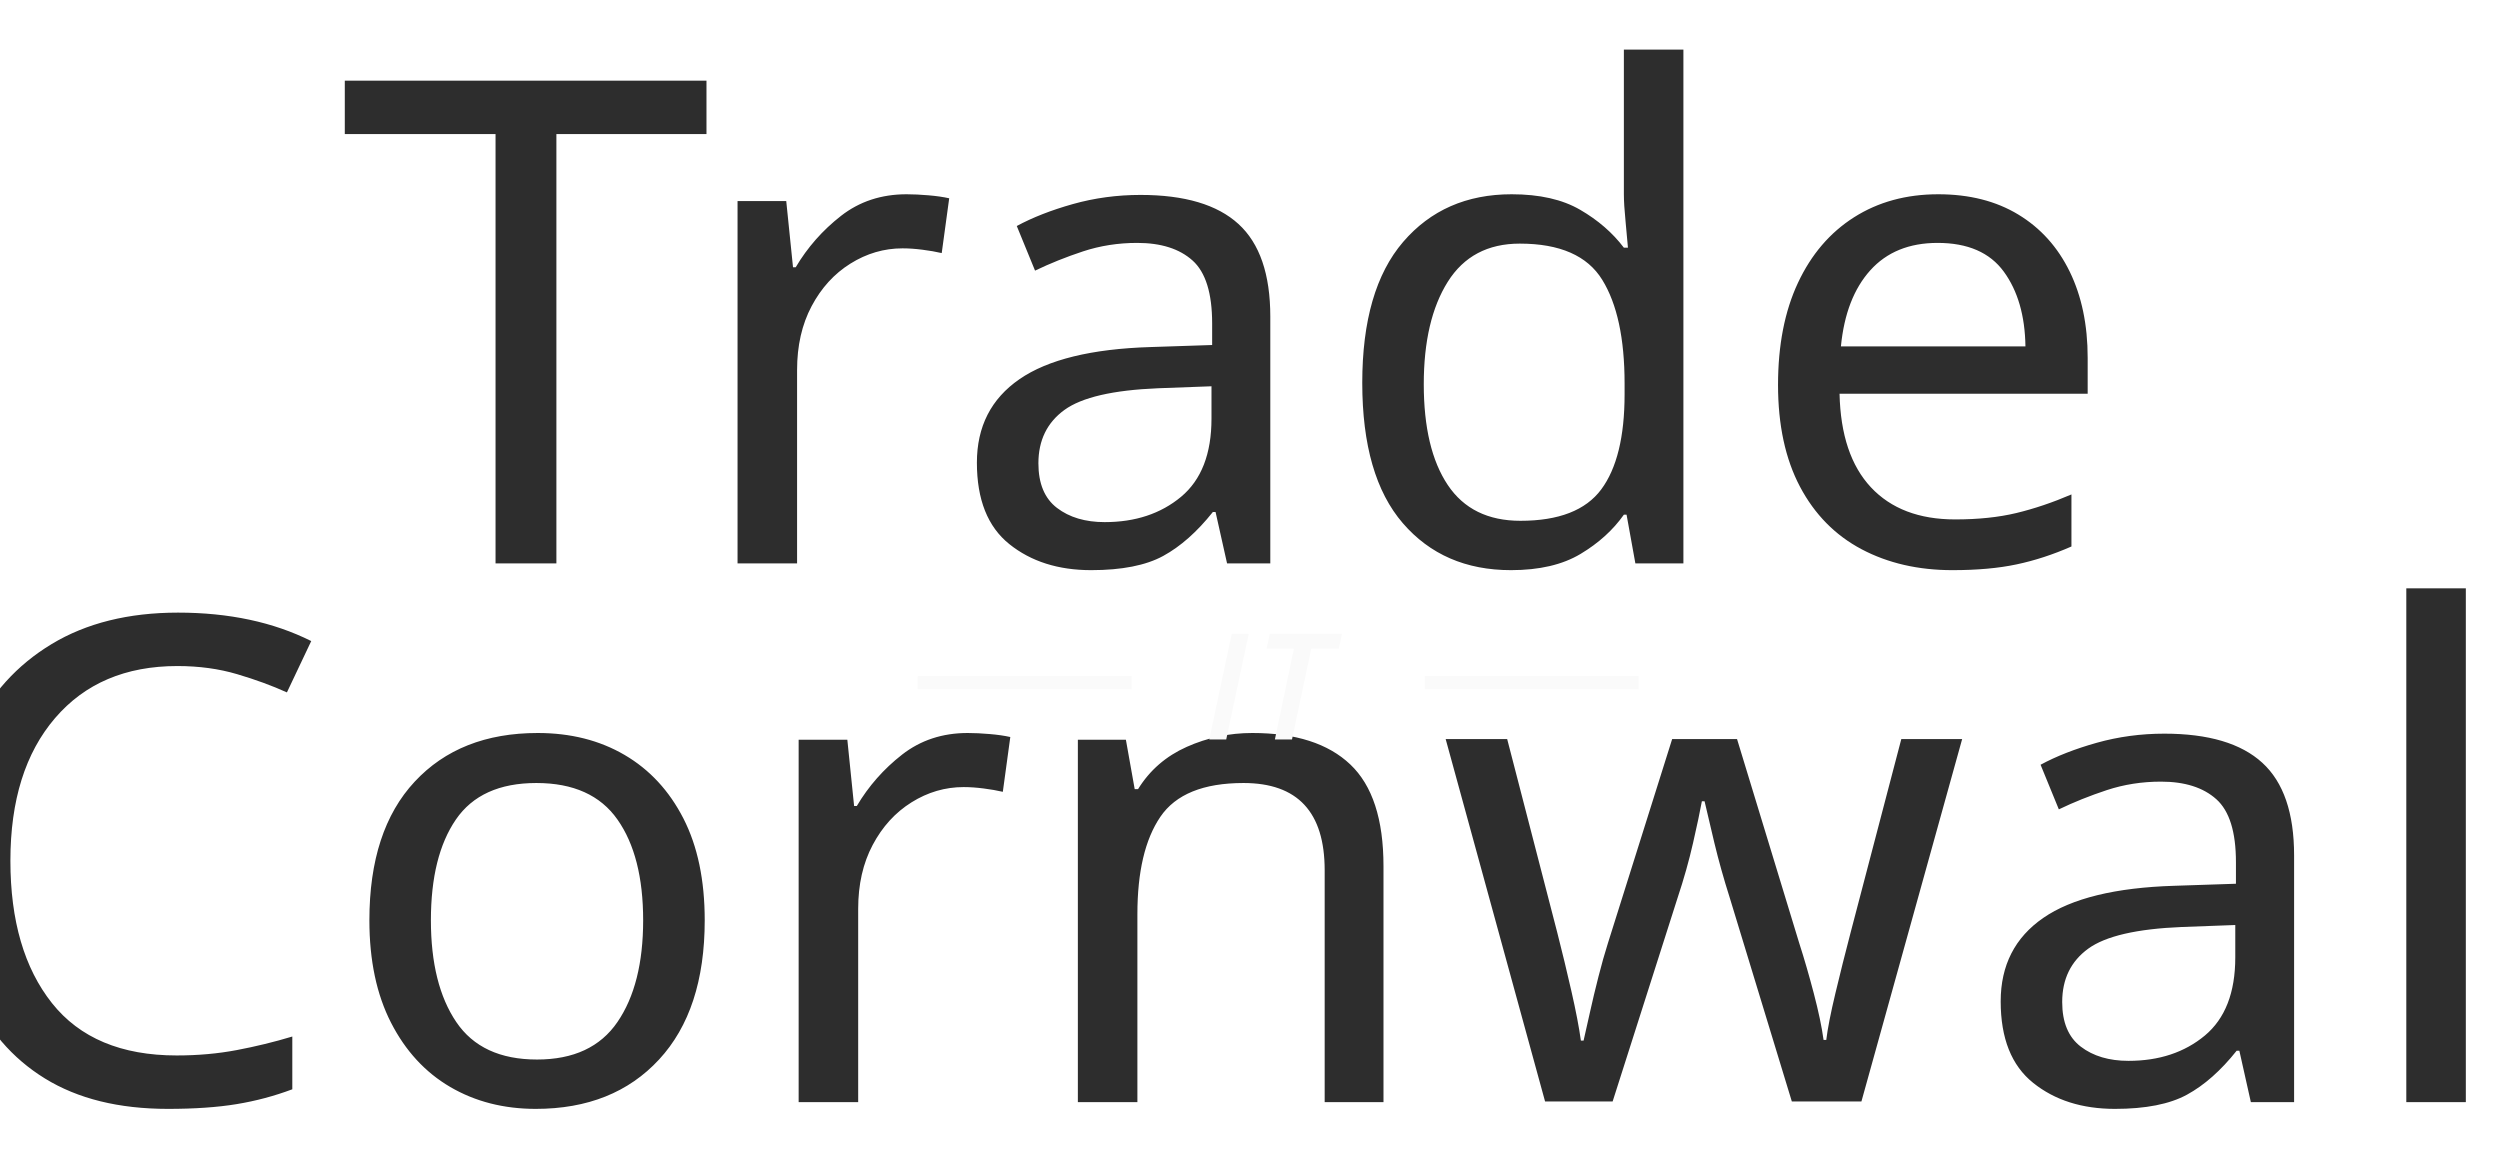
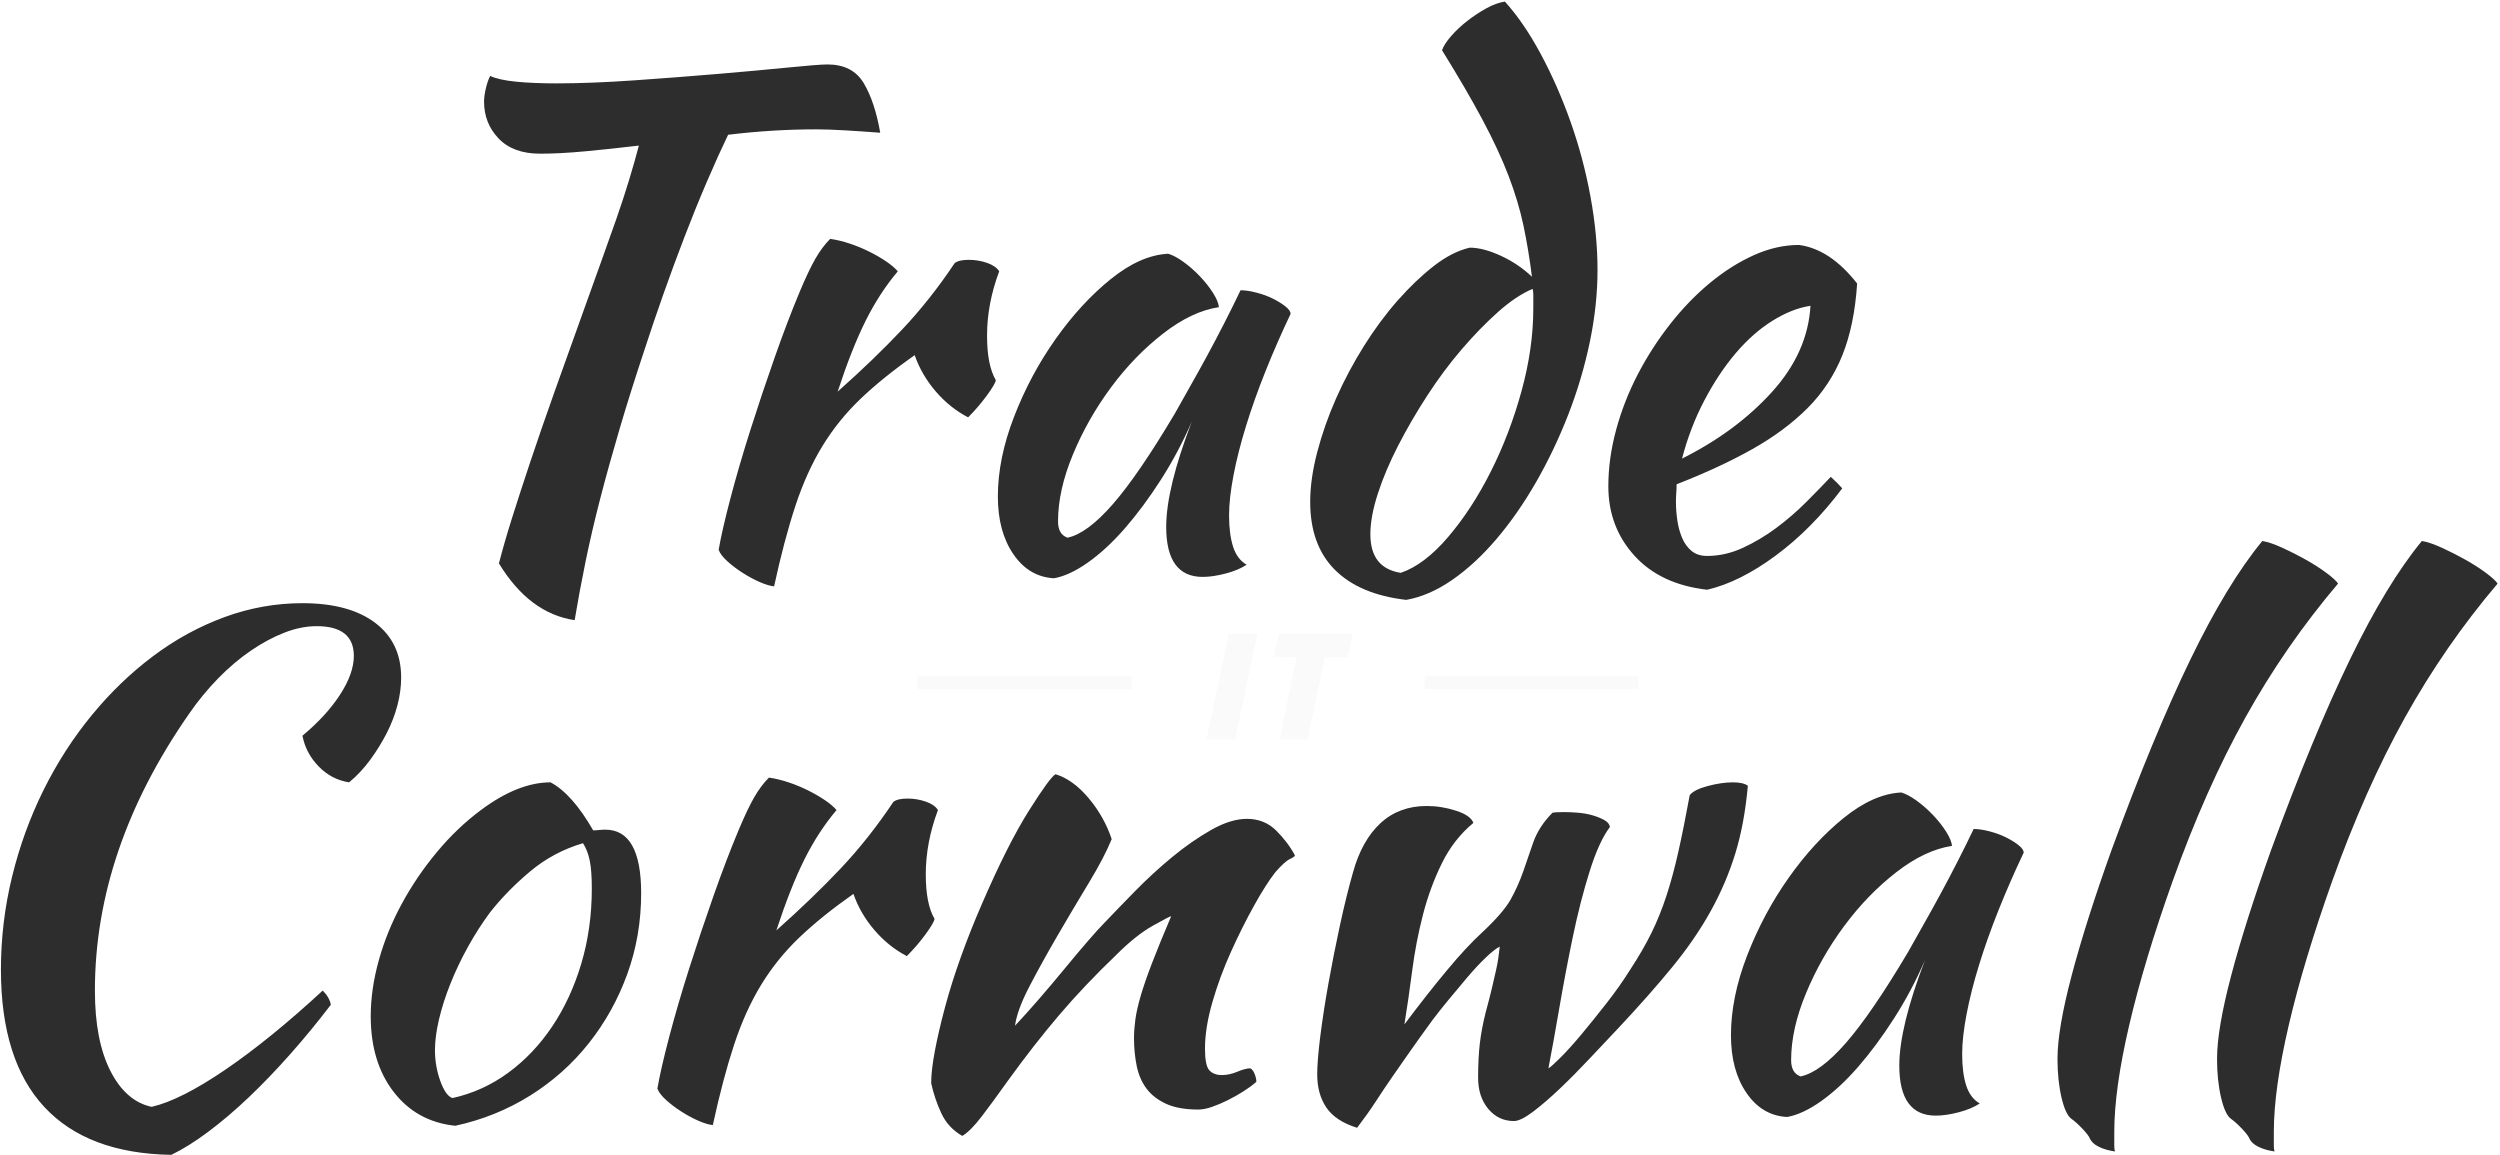
<svg xmlns="http://www.w3.org/2000/svg" width="710px" height="328px" viewBox="0 0 710 328" version="1.1">
  <defs />
  <g id="Style-Guide" stroke="none" stroke-width="1" fill="none" fill-rule="evenodd">
-     <g id="Group-3" transform="translate(-121, -277)">
-       <g id="Group-2-Copy" transform="translate(94, 229)">
-         <g id="Logo">
-           <g id="Logo-Copy-6">
-             <text id="Trade" font-family="KaushanScript-Regular, Kaushan Script" font-size="192" font-weight="normal" fill="#2D2D2D">
-               <tspan x="123" y="208">Trade</tspan>
-             </text>
-             <text id="Cornwall" font-family="KaushanScript-Regular, Kaushan Script" font-size="192" font-weight="normal" fill="#2D2D2D">
-               <tspan x="0" y="361">Cornwall</tspan>
-             </text>
-             <g id="Middle" transform="translate(288, 213)">
-               <text id="IT" font-family="OpenSans-ExtraboldItalic, Open Sans" font-size="42" font-style="italic" font-weight="600" letter-spacing="1.633" fill="#FAFAFA">
-                 <tspan x="81" y="45">IT</tspan>
-               </text>
-               <g id="Group" transform="translate(0, 27)" stroke="#FAFAFA" stroke-width="3.75" stroke-linecap="square">
-                 <path d="M145.5,1.875 L202.5,1.875" id="Right" />
-                 <path d="M1.5,1.875 L58.5,1.875" id="Left" />
-               </g>
-             </g>
-           </g>
-         </g>
-       </g>
+     <g id="Logo-Outlines">
+       <path d="M153.408,43.648 C148.288,43.648 144.352,42.208 141.6,39.328 C138.848,36.448 137.472,32.96 137.472,28.864 C137.472,27.84 137.632,26.624 137.952,25.216 C138.272,23.808 138.688,22.592 139.2,21.568 C140.864,22.336 143.328,22.88 146.592,23.2 C149.856,23.52 153.664,23.68 158.016,23.68 C164.544,23.68 171.936,23.392 180.192,22.816 C188.448,22.24 196.352,21.632 203.904,20.992 C211.456,20.352 218.112,19.744 223.872,19.168 C229.632,18.592 233.344,18.304 235.008,18.304 C239.744,18.304 243.168,20.064 245.28,23.584 C247.392,27.104 248.96,31.808 249.984,37.696 C246.656,37.44 243.36,37.216 240.096,37.024 C236.832,36.832 234.048,36.736 231.744,36.736 C227.648,36.736 223.52,36.864 219.36,37.12 C215.2,37.376 211.008,37.76 206.784,38.272 C204.992,41.984 203.008,46.368 200.832,51.424 C198.656,56.48 196.512,61.76 194.4,67.264 C192.288,72.768 190.272,78.24 188.352,83.68 C186.432,89.12 184.768,94.016 183.36,98.368 C180.544,106.816 178.08,114.624 175.968,121.792 C173.856,128.96 172,135.648 170.4,141.856 C168.8,148.064 167.424,153.984 166.272,159.616 C165.12,165.248 164.096,170.752 163.2,176.128 C154.624,174.848 147.456,169.472 141.696,160 C142.72,156.032 143.968,151.712 145.44,147.04 C146.912,142.368 148.64,137.056 150.624,131.104 C152.608,125.152 154.944,118.4 157.632,110.848 C160.32,103.296 163.392,94.72 166.848,85.12 C168.128,81.536 169.472,77.792 170.88,73.888 C172.288,69.984 173.664,66.112 175.008,62.272 C176.352,58.432 177.568,54.72 178.656,51.136 C179.744,47.552 180.672,44.288 181.44,41.344 C176.064,41.984 170.976,42.528 166.176,42.976 C161.376,43.424 157.12,43.648 153.408,43.648 L153.408,43.648 Z M204.096,156.16 C204.736,152.448 205.856,147.552 207.456,141.472 C209.056,135.392 210.944,128.928 213.12,122.08 C215.296,115.232 217.6,108.352 220.032,101.44 C222.464,94.528 224.832,88.32 227.136,82.816 C228.8,78.848 230.272,75.744 231.552,73.504 C232.832,71.264 234.24,69.376 235.776,67.84 C237.568,68.096 239.424,68.544 241.344,69.184 C243.264,69.824 245.12,70.592 246.912,71.488 C248.704,72.384 250.304,73.312 251.712,74.272 C253.12,75.232 254.208,76.16 254.976,77.056 C251.52,81.152 248.48,85.824 245.856,91.072 C243.232,96.32 240.576,103.04 237.888,111.232 C244.8,105.088 250.912,99.2 256.224,93.568 C261.536,87.936 266.496,81.664 271.104,74.752 C271.872,74.112 273.216,73.792 275.136,73.792 C276.928,73.792 278.656,74.08 280.32,74.656 C281.984,75.232 283.136,76.032 283.776,77.056 C281.472,83.2 280.32,89.28 280.32,95.296 C280.32,100.928 281.152,105.152 282.816,107.968 C282.688,108.736 281.824,110.208 280.224,112.384 C278.624,114.56 276.864,116.608 274.944,118.528 C271.488,116.736 268.416,114.272 265.728,111.136 C263.04,108 261.056,104.576 259.776,100.864 C253.76,105.088 248.64,109.216 244.416,113.248 C240.192,117.28 236.576,121.76 233.568,126.688 C230.56,131.616 228,137.28 225.888,143.68 C223.776,150.08 221.76,157.696 219.84,166.528 C218.688,166.4 217.312,165.984 215.712,165.28 C214.112,164.576 212.512,163.712 210.912,162.688 C209.312,161.664 207.872,160.576 206.592,159.424 C205.312,158.272 204.48,157.184 204.096,156.16 L204.096,156.16 Z M352.32,82.432 C353.6,82.432 355.104,82.656 356.832,83.104 C358.56,83.552 360.128,84.128 361.536,84.832 C362.944,85.536 364.128,86.272 365.088,87.04 C366.048,87.808 366.528,88.512 366.528,89.152 C363.968,94.528 361.6,99.936 359.424,105.376 C357.248,110.816 355.392,116.032 353.856,121.024 C352.32,126.016 351.136,130.688 350.304,135.04 C349.472,139.392 349.056,143.168 349.056,146.368 C349.056,149.952 349.44,152.928 350.208,155.296 C350.976,157.664 352.256,159.36 354.048,160.384 C352.512,161.408 350.528,162.24 348.096,162.88 C345.664,163.52 343.488,163.84 341.568,163.84 C334.656,163.84 331.2,159.104 331.2,149.632 C331.2,142.336 333.632,132.352 338.496,119.68 C335.936,125.568 332.992,131.104 329.664,136.288 C326.336,141.472 322.944,146.048 319.488,150.016 C316.032,153.984 312.544,157.216 309.024,159.712 C305.504,162.208 302.272,163.712 299.328,164.224 C294.592,163.968 290.752,161.696 287.808,157.408 C284.864,153.12 283.392,147.648 283.392,140.992 C283.392,133.824 284.928,126.272 288,118.336 C291.072,110.4 295.008,103.04 299.808,96.256 C304.608,89.472 309.824,83.808 315.456,79.264 C321.088,74.72 326.528,72.32 331.776,72.064 C333.056,72.448 334.496,73.216 336.096,74.368 C337.696,75.52 339.232,76.864 340.704,78.4 C342.176,79.936 343.424,81.504 344.448,83.104 C345.472,84.704 346.048,86.08 346.176,87.232 C341.056,88 335.776,90.496 330.336,94.72 C324.896,98.944 319.968,104.032 315.552,109.984 C311.136,115.936 307.52,122.304 304.704,129.088 C301.888,135.872 300.48,142.208 300.48,148.096 C300.48,150.528 301.376,152.064 303.168,152.704 C306.88,151.936 311.168,148.768 316.032,143.2 C320.896,137.632 326.784,129.024 333.696,117.376 C334.976,115.072 336.416,112.512 338.016,109.696 C339.616,106.88 341.248,103.936 342.912,100.864 C344.576,97.792 346.208,94.688 347.808,91.552 C349.408,88.416 350.912,85.376 352.32,82.432 L352.32,82.432 Z M417.408,70.336 C419.968,70.336 422.912,71.104 426.24,72.64 C429.568,74.176 432.512,76.16 435.072,78.592 C434.432,73.472 433.632,68.64 432.672,64.096 C431.712,59.552 430.304,54.848 428.448,49.984 C426.592,45.12 424.128,39.808 421.056,34.048 C417.984,28.288 414.144,21.696 409.536,14.272 C409.92,13.12 410.784,11.776 412.128,10.24 C413.472,8.704 415.008,7.264 416.736,5.92 C418.464,4.576 420.256,3.392 422.112,2.368 C423.968,1.344 425.728,0.704 427.392,0.448 C430.976,4.416 434.368,9.376 437.568,15.328 C440.768,21.28 443.584,27.68 446.016,34.528 C448.448,41.376 450.336,48.448 451.68,55.744 C453.024,63.04 453.696,70.016 453.696,76.672 C453.696,83.328 452.96,90.176 451.488,97.216 C450.016,104.256 447.968,111.136 445.344,117.856 C442.72,124.576 439.68,130.944 436.224,136.96 C432.768,142.976 429.024,148.352 424.992,153.088 C420.96,157.824 416.768,161.696 412.416,164.704 C408.064,167.712 403.712,169.6 399.36,170.368 C390.528,169.344 383.776,166.496 379.104,161.824 C374.432,157.152 372.096,150.72 372.096,142.528 C372.096,138.176 372.768,133.44 374.112,128.32 C375.456,123.2 377.248,118.112 379.488,113.056 C381.728,108 384.352,103.072 387.36,98.272 C390.368,93.472 393.568,89.152 396.96,85.312 C400.352,81.472 403.776,78.208 407.232,75.52 C410.688,72.832 414.08,71.104 417.408,70.336 L417.408,70.336 Z M397.824,162.688 C402.304,161.152 406.784,157.76 411.264,152.512 C415.744,147.264 419.776,141.088 423.36,133.984 C426.944,126.88 429.856,119.264 432.096,111.136 C434.336,103.008 435.456,95.168 435.456,87.616 L435.456,83.584 C435.456,83.072 435.392,82.56 435.264,82.048 C432.192,83.328 428.928,85.504 425.472,88.576 C422.016,91.648 418.56,95.2 415.104,99.232 C411.648,103.264 408.384,107.648 405.312,112.384 C402.24,117.12 399.488,121.856 397.056,126.592 C394.624,131.328 392.704,135.872 391.296,140.224 C389.888,144.576 389.184,148.416 389.184,151.744 C389.184,158.144 392.064,161.792 397.824,162.688 L397.824,162.688 Z M527.424,80.512 C526.912,88.448 525.504,95.264 523.2,100.96 C520.896,106.656 517.6,111.648 513.312,115.936 C509.024,120.224 503.808,124.096 497.664,127.552 C491.52,131.008 484.352,134.336 476.16,137.536 C476.16,138.304 476.128,139.104 476.064,139.936 C476,140.768 475.968,141.632 475.968,142.528 C475.968,144.192 476.096,145.92 476.352,147.712 C476.608,149.504 477.056,151.168 477.696,152.704 C478.336,154.24 479.232,155.488 480.384,156.448 C481.536,157.408 483.008,157.888 484.8,157.888 C488.256,157.888 491.648,157.12 494.976,155.584 C498.304,154.048 501.472,152.16 504.48,149.92 C507.488,147.68 510.304,145.248 512.928,142.624 C515.552,140 517.888,137.6 519.936,135.424 C521.216,136.576 522.304,137.664 523.2,138.688 C517.44,146.368 511.136,152.736 504.288,157.792 C497.44,162.848 490.944,166.08 484.8,167.488 C475.968,166.464 469.088,163.232 464.16,157.792 C459.232,152.352 456.768,145.792 456.768,138.112 C456.768,132.864 457.504,127.52 458.976,122.08 C460.448,116.64 462.496,111.392 465.12,106.336 C467.744,101.28 470.816,96.512 474.336,92.032 C477.856,87.552 481.632,83.648 485.664,80.32 C489.696,76.992 493.856,74.368 498.144,72.448 C502.432,70.528 506.688,69.568 510.912,69.568 C516.8,70.336 522.304,73.984 527.424,80.512 L527.424,80.512 Z M514.176,86.848 C510.72,87.36 507.136,88.768 503.424,91.072 C499.712,93.376 496.224,96.448 492.96,100.288 C489.696,104.128 486.72,108.608 484.032,113.728 C481.344,118.848 479.232,124.352 477.696,130.24 C487.936,125.12 496.448,118.816 503.232,111.328 C510.016,103.84 513.664,95.68 514.176,86.848 L514.176,86.848 Z" id="Trade" fill="#2D2D2D" />
+       <path d="M0.264,275.368 C0.264,266.408 1.32,257.608 3.432,248.968 C5.544,240.328 8.52,232.136 12.36,224.392 C16.2,216.648 20.776,209.544 26.088,203.08 C31.4,196.616 37.224,191.016 43.56,186.28 C49.896,181.544 56.648,177.864 63.816,175.24 C70.984,172.616 78.344,171.304 85.896,171.304 C94.728,171.304 101.608,173.16 106.536,176.872 C111.464,180.584 113.928,185.768 113.928,192.424 C113.928,194.984 113.576,197.608 112.872,200.296 C112.168,202.984 111.144,205.64 109.8,208.264 C108.456,210.888 106.888,213.416 105.096,215.848 C103.304,218.28 101.32,220.392 99.144,222.184 C95.816,221.672 92.936,220.168 90.504,217.672 C88.072,215.176 86.536,212.264 85.896,208.936 C90.376,205.224 93.928,201.352 96.552,197.32 C99.176,193.288 100.488,189.608 100.488,186.28 C100.488,180.648 96.968,177.832 89.928,177.832 C86.984,177.832 83.944,178.44 80.808,179.656 C77.672,180.872 74.504,182.568 71.304,184.744 C68.104,186.92 65,189.544 61.992,192.616 C58.984,195.688 56.2,199.08 53.64,202.792 C35.848,228.392 26.952,254.568 26.952,281.32 C26.952,290.792 28.424,298.408 31.368,304.168 C34.312,309.928 38.216,313.32 43.08,314.344 C48.584,313.064 55.56,309.544 64.008,303.784 C72.456,298.024 81.672,290.536 91.656,281.32 C92.936,282.6 93.704,283.944 93.96,285.352 C90.248,290.216 86.408,294.888 82.44,299.368 C78.472,303.848 74.536,307.944 70.632,311.656 C66.728,315.368 62.888,318.632 59.112,321.448 C55.336,324.264 51.848,326.44 48.648,327.976 C32.776,327.72 20.744,323.176 12.552,314.344 C4.36,305.512 0.264,292.52 0.264,275.368 L0.264,275.368 Z M129.288,319.72 C121.992,318.952 116.168,315.752 111.816,310.12 C107.464,304.488 105.288,297.32 105.288,288.616 C105.288,283.496 106.056,278.184 107.592,272.68 C109.128,267.176 111.304,261.832 114.12,256.648 C116.936,251.464 120.264,246.568 124.104,241.96 C127.944,237.352 132.104,233.384 136.584,230.056 C143.624,224.808 150.216,222.184 156.36,222.184 C160.456,224.36 164.488,228.904 168.456,235.816 C169.096,235.816 169.672,235.784 170.184,235.72 C170.696,235.656 171.272,235.624 171.912,235.624 C178.696,235.624 182.088,241.64 182.088,253.672 C182.088,261.736 180.776,269.384 178.152,276.616 C175.528,283.848 171.88,290.408 167.208,296.296 C162.536,302.184 156.968,307.144 150.504,311.176 C144.04,315.208 136.968,318.056 129.288,319.72 L129.288,319.72 Z M139.08,259.24 C136.904,262.184 134.856,265.384 132.936,268.84 C131.016,272.296 129.352,275.784 127.944,279.304 C126.536,282.824 125.448,286.216 124.68,289.48 C123.912,292.744 123.528,295.656 123.528,298.216 C123.528,301.288 124.04,304.232 125.064,307.048 C126.088,309.864 127.24,311.464 128.52,311.848 C134.28,310.568 139.56,308.168 144.36,304.648 C149.16,301.128 153.32,296.744 156.84,291.496 C160.36,286.248 163.112,280.296 165.096,273.64 C167.08,266.984 168.072,259.88 168.072,252.328 C168.072,249 167.88,246.376 167.496,244.456 C167.112,242.536 166.472,240.872 165.576,239.464 C159.944,241.128 154.92,243.816 150.504,247.528 C146.088,251.24 142.28,255.144 139.08,259.24 L139.08,259.24 Z M186.696,309.16 C187.336,305.448 188.456,300.552 190.056,294.472 C191.656,288.392 193.544,281.928 195.72,275.08 C197.896,268.232 200.2,261.352 202.632,254.44 C205.064,247.528 207.432,241.32 209.736,235.816 C211.4,231.848 212.872,228.744 214.152,226.504 C215.432,224.264 216.84,222.376 218.376,220.84 C220.168,221.096 222.024,221.544 223.944,222.184 C225.864,222.824 227.72,223.592 229.512,224.488 C231.304,225.384 232.904,226.312 234.312,227.272 C235.72,228.232 236.808,229.16 237.576,230.056 C234.12,234.152 231.08,238.824 228.456,244.072 C225.832,249.32 223.176,256.04 220.488,264.232 C227.4,258.088 233.512,252.2 238.824,246.568 C244.136,240.936 249.096,234.664 253.704,227.752 C254.472,227.112 255.816,226.792 257.736,226.792 C259.528,226.792 261.256,227.08 262.92,227.656 C264.584,228.232 265.736,229.032 266.376,230.056 C264.072,236.2 262.92,242.28 262.92,248.296 C262.92,253.928 263.752,258.152 265.416,260.968 C265.288,261.736 264.424,263.208 262.824,265.384 C261.224,267.56 259.464,269.608 257.544,271.528 C254.088,269.736 251.016,267.272 248.328,264.136 C245.64,261 243.656,257.576 242.376,253.864 C236.36,258.088 231.24,262.216 227.016,266.248 C222.792,270.28 219.176,274.76 216.168,279.688 C213.16,284.616 210.6,290.28 208.488,296.68 C206.376,303.08 204.36,310.696 202.44,319.528 C201.288,319.4 199.912,318.984 198.312,318.28 C196.712,317.576 195.112,316.712 193.512,315.688 C191.912,314.664 190.472,313.576 189.192,312.424 C187.912,311.272 187.08,310.184 186.696,309.16 L186.696,309.16 Z M299.784,219.88 C303.112,220.904 306.248,223.176 309.192,226.696 C312.136,230.216 314.312,234.088 315.72,238.312 C314.312,241.768 312.136,245.928 309.192,250.792 C306.248,255.656 303.304,260.616 300.36,265.672 C297.416,270.728 294.76,275.528 292.392,280.072 C290.024,284.616 288.648,288.36 288.264,291.304 C290.312,289.128 292.584,286.6 295.08,283.72 C297.576,280.84 300.008,277.96 302.376,275.08 C304.744,272.2 306.952,269.576 309,267.208 C311.048,264.84 312.648,263.08 313.8,261.928 C316.232,259.368 319.112,256.392 322.44,253 C325.768,249.608 329.256,246.408 332.904,243.4 C336.552,240.392 340.232,237.832 343.944,235.72 C347.656,233.608 351.048,232.552 354.12,232.552 C357.448,232.552 360.232,233.672 362.472,235.912 C364.712,238.152 366.472,240.488 367.752,242.92 C367.752,243.176 367.272,243.528 366.312,243.976 C365.352,244.424 363.976,245.672 362.184,247.72 C360.392,250.024 358.376,253.192 356.136,257.224 C353.896,261.256 351.72,265.608 349.608,270.28 C347.496,274.952 345.736,279.72 344.328,284.584 C342.92,289.448 342.216,293.864 342.216,297.832 C342.216,301.032 342.632,303.08 343.464,303.976 C344.296,304.872 345.48,305.32 347.016,305.32 C348.424,305.32 349.896,305 351.432,304.36 C352.968,303.72 354.184,303.4 355.08,303.4 C355.592,303.656 356.008,304.2 356.328,305.032 C356.648,305.864 356.808,306.6 356.808,307.24 C355.784,308.136 354.568,309.032 353.16,309.928 C351.752,310.824 350.28,311.656 348.744,312.424 C347.208,313.192 345.704,313.832 344.232,314.344 C342.76,314.856 341.448,315.112 340.296,315.112 C336.584,315.112 333.544,314.568 331.176,313.48 C328.808,312.392 326.952,310.952 325.608,309.16 C324.264,307.368 323.336,305.224 322.824,302.728 C322.312,300.232 322.056,297.576 322.056,294.76 C322.056,293.224 322.184,291.496 322.44,289.576 C322.696,287.656 323.208,285.384 323.976,282.76 C324.744,280.136 325.832,277 327.24,273.352 C328.648,269.704 330.44,265.32 332.616,260.2 C332.36,260.2 330.632,261.096 327.432,262.888 C324.232,264.68 320.776,267.432 317.064,271.144 C311.048,276.904 305.64,282.6 300.84,288.232 C296.04,293.864 291.144,300.136 286.152,307.048 C283.336,311.016 280.872,314.376 278.76,317.128 C276.648,319.88 274.824,321.704 273.288,322.6 C270.6,321.064 268.616,318.92 267.336,316.168 C266.056,313.416 265.096,310.568 264.456,307.624 C264.456,305.192 264.808,302.12 265.512,298.408 C266.216,294.696 267.176,290.568 268.392,286.024 C269.608,281.48 271.112,276.712 272.904,271.72 C274.696,266.728 276.68,261.736 278.856,256.744 C283.72,245.48 288.168,236.648 292.2,230.248 C296.232,223.848 298.76,220.392 299.784,219.88 L299.784,219.88 Z M374.088,305.128 C374.088,302.568 374.376,298.984 374.952,294.376 C375.528,289.768 376.296,284.776 377.256,279.4 C378.216,274.024 379.304,268.52 380.52,262.888 C381.736,257.256 382.984,252.2 384.264,247.72 C385.928,241.704 388.52,237.064 392.04,233.8 C395.56,230.536 399.944,228.904 405.192,228.904 C408.008,228.904 410.792,229.352 413.544,230.248 C416.296,231.144 417.928,232.296 418.44,233.704 C414.728,236.776 411.752,240.584 409.512,245.128 C407.272,249.672 405.48,254.536 404.136,259.72 C402.792,264.904 401.768,270.216 401.064,275.656 C400.36,281.096 399.624,286.184 398.856,290.92 C403.08,285.288 407.08,280.2 410.856,275.656 C414.632,271.112 417.992,267.496 420.936,264.808 C424.904,261.096 427.592,257.992 429,255.496 C430.408,253 431.624,250.28 432.648,247.336 C433.416,245.032 434.344,242.344 435.432,239.272 C436.52,236.2 438.344,233.384 440.904,230.824 C441.416,230.696 442.504,230.632 444.168,230.632 C445.448,230.632 446.824,230.696 448.296,230.824 C449.768,230.952 451.144,231.208 452.424,231.592 C453.704,231.976 454.792,232.424 455.688,232.936 C456.584,233.448 457.096,234.088 457.224,234.856 C455.176,237.544 453.256,241.736 451.464,247.432 C449.672,253.128 448.072,259.368 446.664,266.152 C445.256,272.936 443.976,279.688 442.824,286.408 C441.672,293.128 440.648,298.792 439.752,303.4 C440.264,303.144 441.416,302.12 443.208,300.328 C445,298.536 447.016,296.296 449.256,293.608 C451.496,290.92 453.864,287.976 456.36,284.776 C458.856,281.576 461.064,278.44 462.984,275.368 C465.416,271.656 467.432,268.168 469.032,264.904 C470.632,261.64 472.04,258.152 473.256,254.44 C474.472,250.728 475.592,246.6 476.616,242.056 C477.64,237.512 478.728,232.104 479.88,225.832 C480.648,224.808 482.344,223.944 484.968,223.24 C487.592,222.536 489.992,222.184 492.168,222.184 C494.088,222.184 495.496,222.504 496.392,223.144 C495.752,230.312 494.568,236.712 492.84,242.344 C491.112,247.976 488.776,253.448 485.832,258.76 C482.888,264.072 479.24,269.384 474.888,274.696 C470.536,280.008 465.416,285.8 459.528,292.072 C457.096,294.632 454.44,297.448 451.56,300.52 C448.68,303.592 445.864,306.44 443.112,309.064 C440.36,311.688 437.8,313.896 435.432,315.688 C433.064,317.48 431.24,318.376 429.96,318.376 C427.016,318.376 424.584,317.224 422.664,314.92 C420.744,312.616 419.784,309.672 419.784,306.088 C419.784,302.376 419.944,299.144 420.264,296.392 C420.584,293.64 421.128,290.728 421.896,287.656 C422.664,284.84 423.272,282.472 423.72,280.552 C424.168,278.632 424.552,276.968 424.872,275.56 C425.192,274.152 425.416,272.936 425.544,271.912 C425.672,270.888 425.8,269.864 425.928,268.84 C424.904,269.352 423.56,270.408 421.896,272.008 C420.232,273.608 418.504,275.464 416.712,277.576 C414.92,279.688 413.128,281.832 411.336,284.008 C409.544,286.184 408.072,288.04 406.92,289.576 C404.488,292.904 402.376,295.848 400.584,298.408 C398.792,300.968 397.096,303.4 395.496,305.704 C393.896,308.008 392.328,310.344 390.792,312.712 C389.256,315.08 387.464,317.608 385.416,320.296 C381.32,319.016 378.408,317.096 376.68,314.536 C374.952,311.976 374.088,308.84 374.088,305.128 L374.088,305.128 Z M560.52,235.432 C561.8,235.432 563.304,235.656 565.032,236.104 C566.76,236.552 568.328,237.128 569.736,237.832 C571.144,238.536 572.328,239.272 573.288,240.04 C574.248,240.808 574.728,241.512 574.728,242.152 C572.168,247.528 569.8,252.936 567.624,258.376 C565.448,263.816 563.592,269.032 562.056,274.024 C560.52,279.016 559.336,283.688 558.504,288.04 C557.672,292.392 557.256,296.168 557.256,299.368 C557.256,302.952 557.64,305.928 558.408,308.296 C559.176,310.664 560.456,312.36 562.248,313.384 C560.712,314.408 558.728,315.24 556.296,315.88 C553.864,316.52 551.688,316.84 549.768,316.84 C542.856,316.84 539.4,312.104 539.4,302.632 C539.4,295.336 541.832,285.352 546.696,272.68 C544.136,278.568 541.192,284.104 537.864,289.288 C534.536,294.472 531.144,299.048 527.688,303.016 C524.232,306.984 520.744,310.216 517.224,312.712 C513.704,315.208 510.472,316.712 507.528,317.224 C502.792,316.968 498.952,314.696 496.008,310.408 C493.064,306.12 491.592,300.648 491.592,293.992 C491.592,286.824 493.128,279.272 496.2,271.336 C499.272,263.4 503.208,256.04 508.008,249.256 C512.808,242.472 518.024,236.808 523.656,232.264 C529.288,227.72 534.728,225.32 539.976,225.064 C541.256,225.448 542.696,226.216 544.296,227.368 C545.896,228.52 547.432,229.864 548.904,231.4 C550.376,232.936 551.624,234.504 552.648,236.104 C553.672,237.704 554.248,239.08 554.376,240.232 C549.256,241 543.976,243.496 538.536,247.72 C533.096,251.944 528.168,257.032 523.752,262.984 C519.336,268.936 515.72,275.304 512.904,282.088 C510.088,288.872 508.68,295.208 508.68,301.096 C508.68,303.528 509.576,305.064 511.368,305.704 C515.08,304.936 519.368,301.768 524.232,296.2 C529.096,290.632 534.984,282.024 541.896,270.376 C543.176,268.072 544.616,265.512 546.216,262.696 C547.816,259.88 549.448,256.936 551.112,253.864 C552.776,250.792 554.408,247.688 556.008,244.552 C557.608,241.416 559.112,238.376 560.52,235.432 L560.52,235.432 Z M584.328,300.712 C584.328,295.08 585.672,287.176 588.36,277 C591.048,266.824 594.824,254.952 599.688,241.384 C607.624,219.752 615.08,201.736 622.056,187.336 C629.032,172.936 635.848,161.704 642.504,153.64 C644.04,153.896 645.928,154.536 648.168,155.56 C650.408,156.584 652.616,157.704 654.792,158.92 C656.968,160.136 658.92,161.384 660.648,162.664 C662.376,163.944 663.496,164.968 664.008,165.736 C654.024,177.512 645.256,190.184 637.704,203.752 C630.152,217.32 623.24,232.872 616.968,250.408 C611.592,265.512 607.496,279.112 604.68,291.208 C601.864,303.304 600.456,313.384 600.456,321.448 L600.456,325.48 C600.456,325.992 600.52,326.504 600.648,327.016 C598.856,326.76 597.32,326.312 596.04,325.672 C594.76,325.032 593.928,324.264 593.544,323.368 C593.288,322.728 592.584,321.8 591.432,320.584 C590.28,319.368 589.256,318.44 588.36,317.8 C587.208,317.032 586.248,315.016 585.48,311.752 C584.712,308.488 584.328,304.808 584.328,300.712 L584.328,300.712 Z M629.64,300.712 C629.64,295.08 630.984,287.176 633.672,277 C636.36,266.824 640.136,254.952 645,241.384 C652.936,219.752 660.392,201.736 667.368,187.336 C674.344,172.936 681.16,161.704 687.816,153.64 C689.352,153.896 691.24,154.536 693.48,155.56 C695.72,156.584 697.928,157.704 700.104,158.92 C702.28,160.136 704.232,161.384 705.96,162.664 C707.688,163.944 708.808,164.968 709.32,165.736 C699.336,177.512 690.568,190.184 683.016,203.752 C675.464,217.32 668.552,232.872 662.28,250.408 C656.904,265.512 652.808,279.112 649.992,291.208 C647.176,303.304 645.768,313.384 645.768,321.448 L645.768,325.48 C645.768,325.992 645.832,326.504 645.96,327.016 C644.168,326.76 642.632,326.312 641.352,325.672 C640.072,325.032 639.24,324.264 638.856,323.368 C638.6,322.728 637.896,321.8 636.744,320.584 C635.592,319.368 634.568,318.44 633.672,317.8 C632.52,317.032 631.56,315.016 630.792,311.752 C630.024,308.488 629.64,304.808 629.64,300.712 L629.64,300.712 Z" id="Cornwall" fill="#2D2D2D" />
+       <path d="M342.636,210 L348.973,180.018 L357.114,180.018 L350.777,210 L342.636,210 Z M371.401,210 L363.382,210 L368.243,186.642 L361.742,186.642 L363.157,180.018 L384.239,180.018 L382.783,186.642 L376.261,186.642 L371.401,210 Z" id="IT" fill="#FAFAFA" />
+       <polygon id="Right" fill="#FAFAFA" points="463.5 195.75 465.375 195.75 465.375 192 463.5 192 406.5 192 404.625 192 404.625 195.75 406.5 195.75" />
+       <polygon id="Left" fill="#FAFAFA" points="319.5 195.75 321.375 195.75 321.375 192 319.5 192 262.5 192 260.625 192 260.625 195.75 262.5 195.75" />
    </g>
  </g>
</svg>
